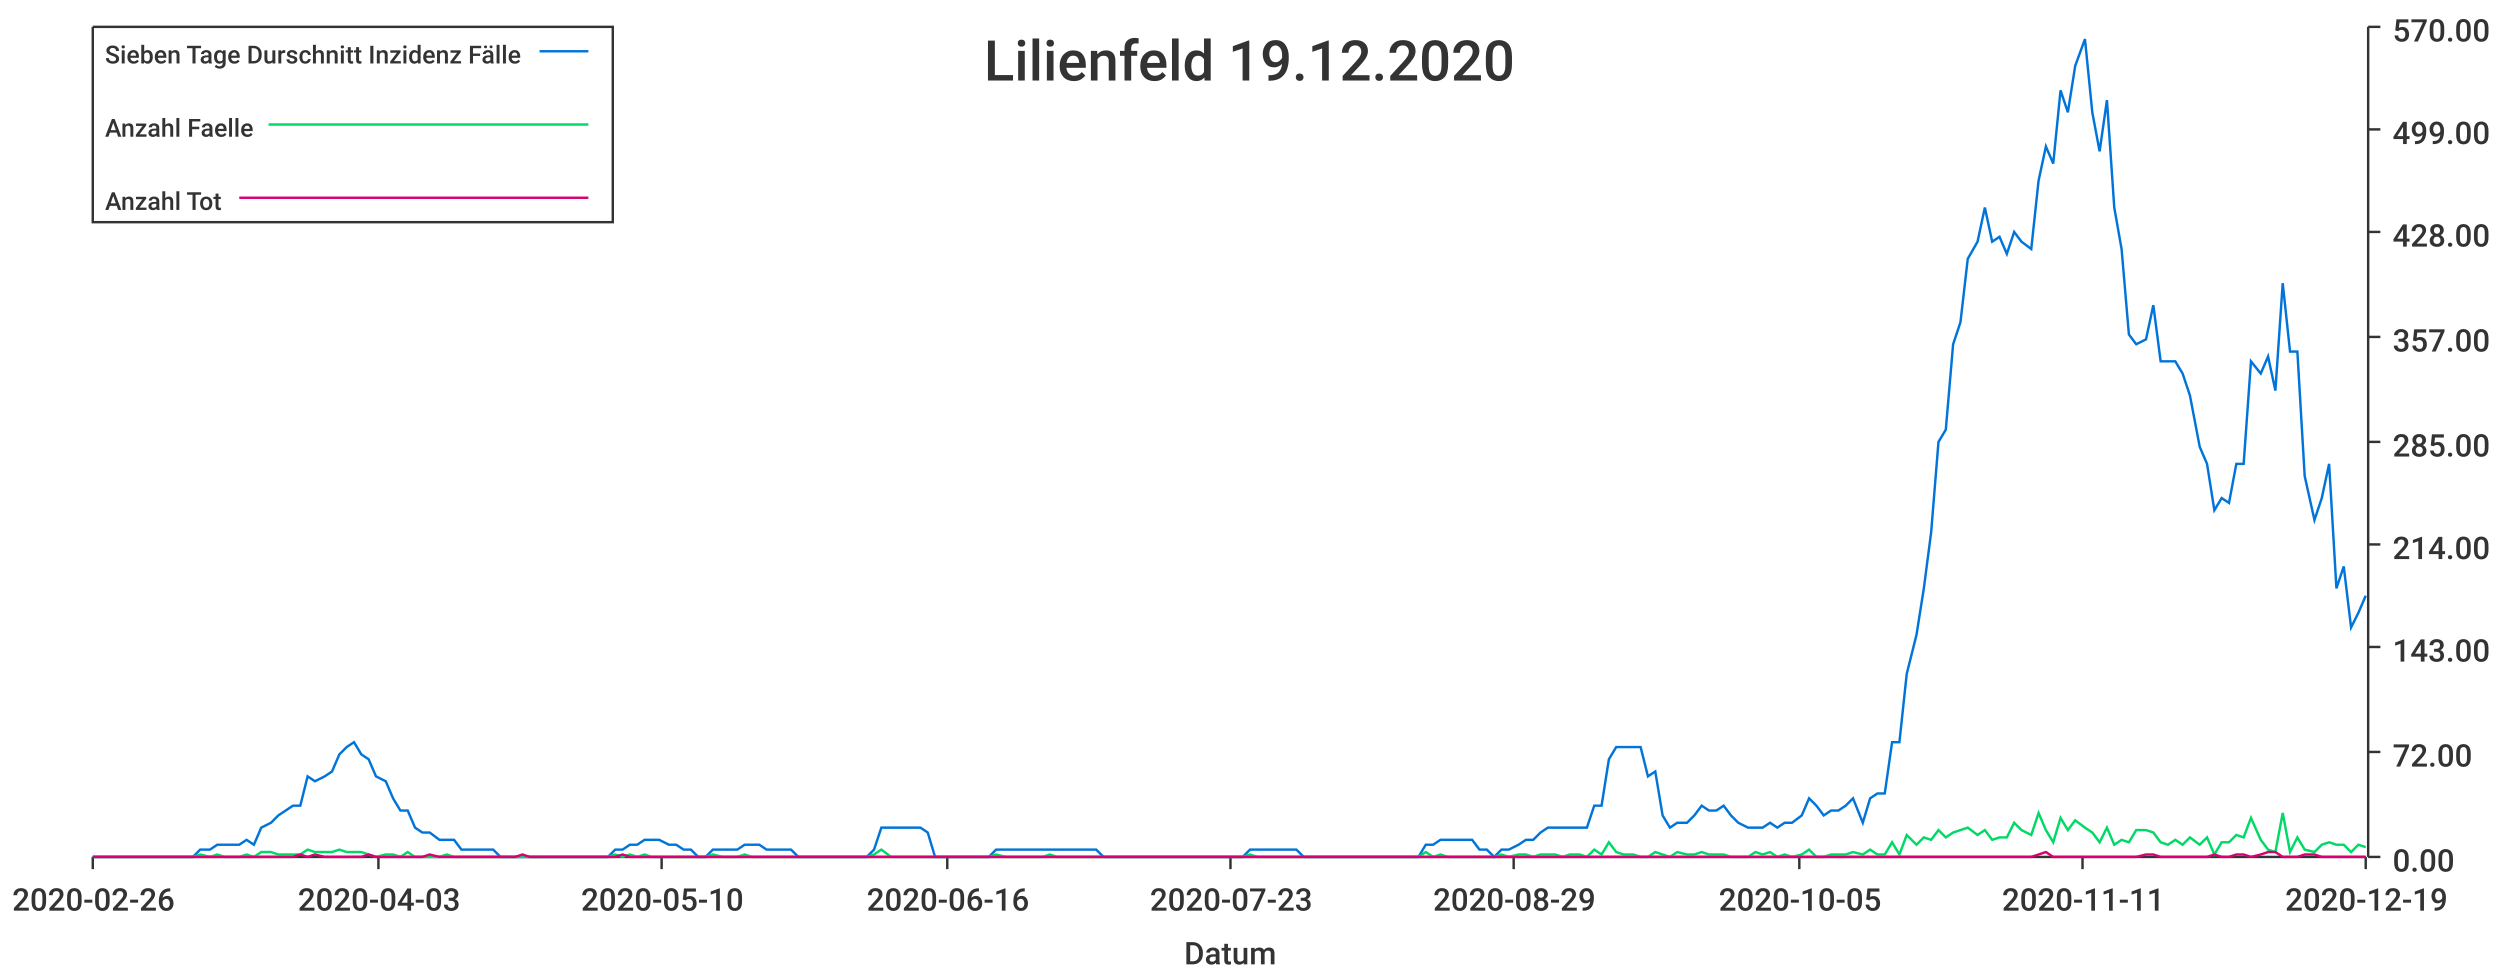
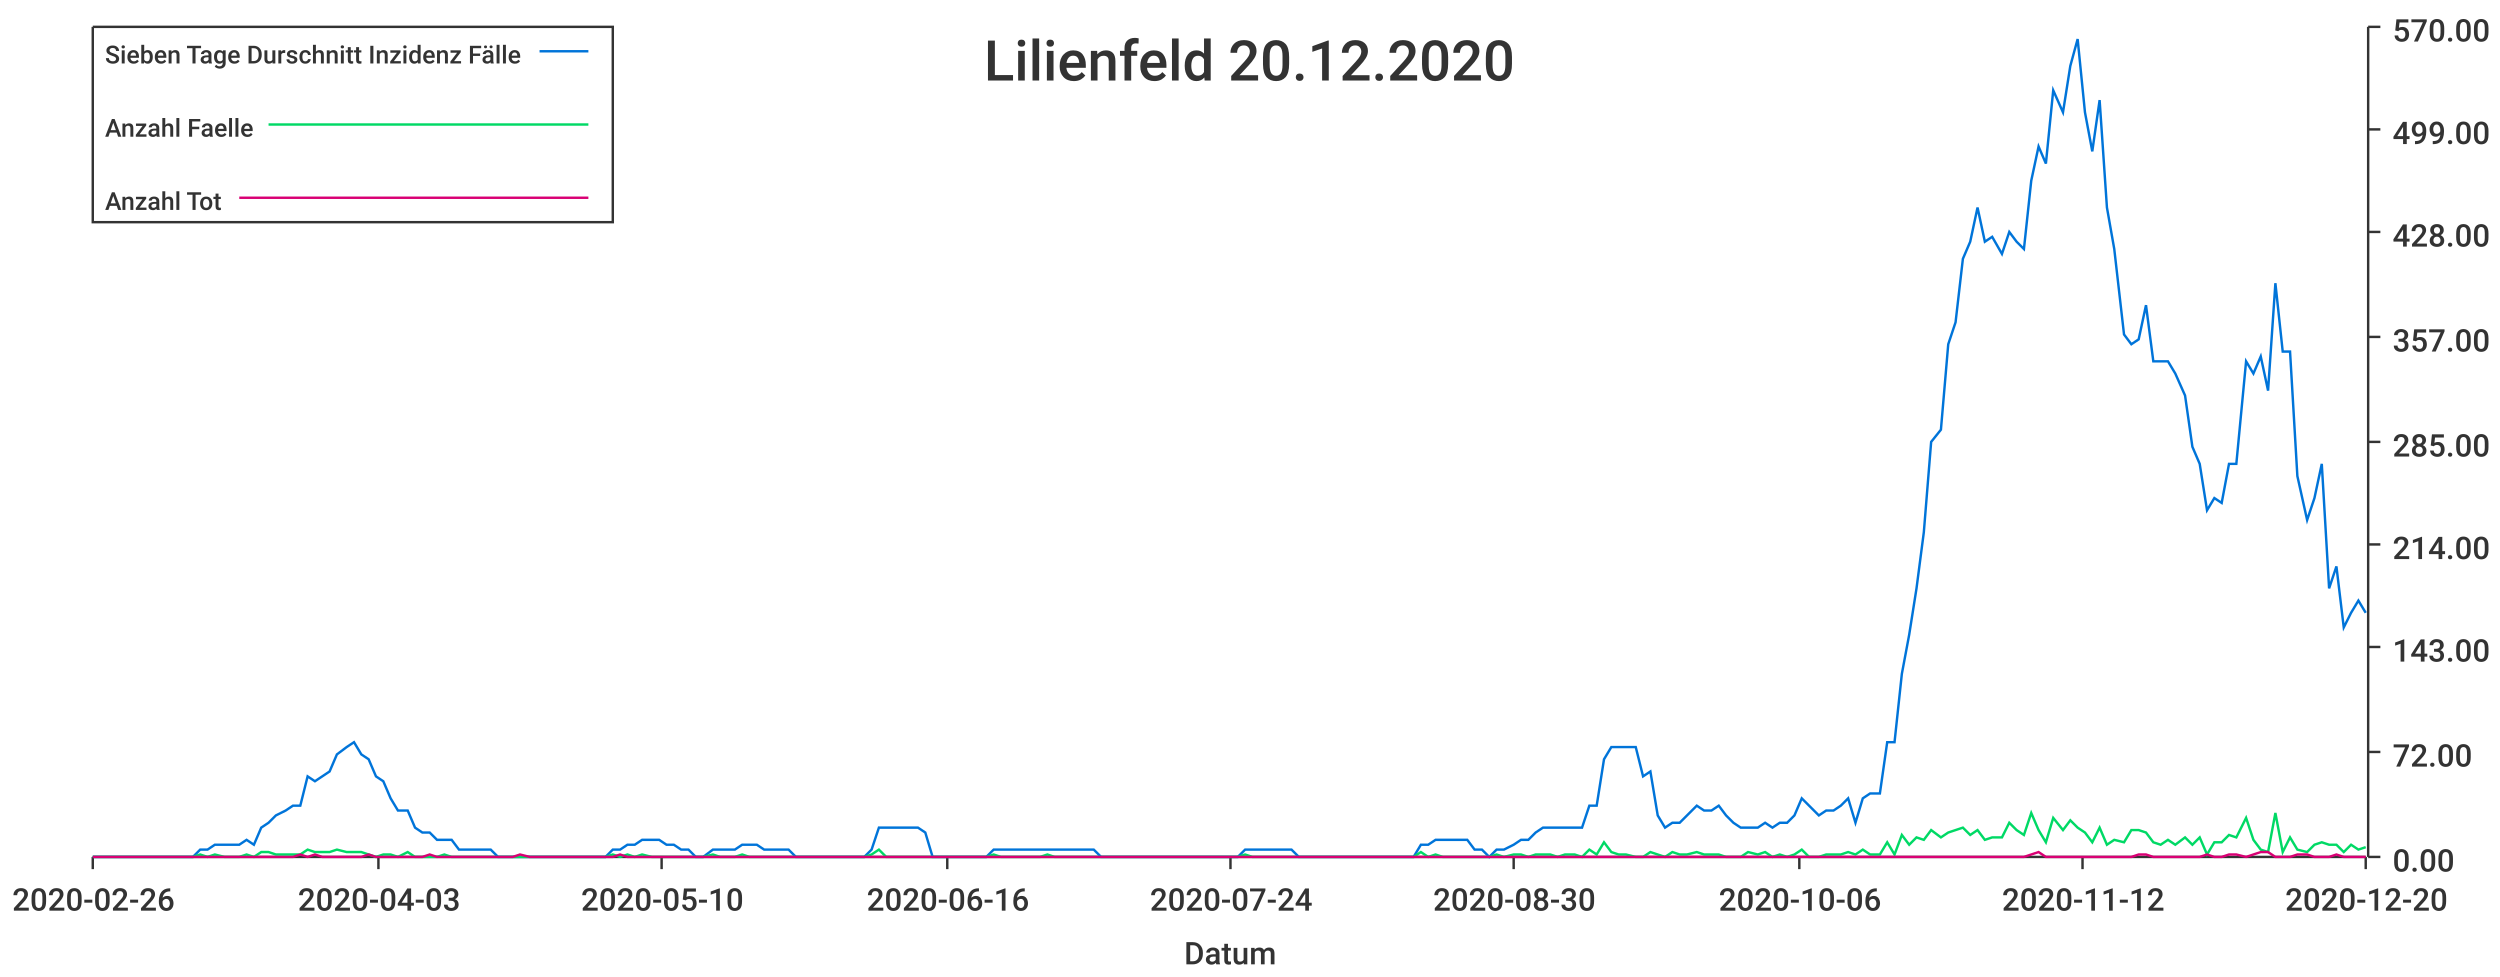
<svg xmlns="http://www.w3.org/2000/svg" width="1024" height="400">\n<path d="M 0 0 L 1024 0 L 1024 400 L 0 400 L 0 0" style="stroke-width:0;stroke:rgba(255,255,255,1.0);fill:rgba(255,255,255,1.0)" />
  <path d="M 38 11 L 969 11 L 969 351 L 38 351 L 38 11" style="stroke-width:0;stroke:rgba(255,255,255,1.0);fill:rgba(255,255,255,1.0)" />
  <path d="M 38 351 L 969 351" style="stroke-width:1;stroke:rgba(51,51,51,1.0);fill:none" />
  <path d="M 38 351 L 38 356" style="stroke-width:1;stroke:rgba(51,51,51,1.0);fill:none" />
  <text x="5" y="373" style="stroke-width:0;stroke:none;fill:rgba(51,51,51,1.0);font-size:12.8px;font-family:'Roboto Medium',sans-serif">2020-02-26</text>
  <path d="M 155 351 L 155 356" style="stroke-width:1;stroke:rgba(51,51,51,1.0);fill:none" />
  <text x="122" y="373" style="stroke-width:0;stroke:none;fill:rgba(51,51,51,1.0);font-size:12.8px;font-family:'Roboto Medium',sans-serif">2020-04-03</text>
  <path d="M 271 351 L 271 356" style="stroke-width:1;stroke:rgba(51,51,51,1.0);fill:none" />
  <text x="238" y="373" style="stroke-width:0;stroke:none;fill:rgba(51,51,51,1.0);font-size:12.8px;font-family:'Roboto Medium',sans-serif">2020-05-10</text>
  <path d="M 388 351 L 388 356" style="stroke-width:1;stroke:rgba(51,51,51,1.0);fill:none" />
  <text x="355" y="373" style="stroke-width:0;stroke:none;fill:rgba(51,51,51,1.0);font-size:12.8px;font-family:'Roboto Medium',sans-serif">2020-06-16</text>
  <path d="M 504 351 L 504 356" style="stroke-width:1;stroke:rgba(51,51,51,1.0);fill:none" />
-   <text x="471" y="373" style="stroke-width:0;stroke:none;fill:rgba(51,51,51,1.0);font-size:12.8px;font-family:'Roboto Medium',sans-serif">2020-07-23</text>
+   <text x="471" y="373" style="stroke-width:0;stroke:none;fill:rgba(51,51,51,1.0);font-size:12.8px;font-family:'Roboto Medium',sans-serif">2020-07-24</text>
  <path d="M 620 351 L 620 356" style="stroke-width:1;stroke:rgba(51,51,51,1.0);fill:none" />
-   <text x="587" y="373" style="stroke-width:0;stroke:none;fill:rgba(51,51,51,1.0);font-size:12.8px;font-family:'Roboto Medium',sans-serif">2020-08-29</text>
+   <text x="587" y="373" style="stroke-width:0;stroke:none;fill:rgba(51,51,51,1.0);font-size:12.8px;font-family:'Roboto Medium',sans-serif">2020-08-30</text>
  <path d="M 737 351 L 737 356" style="stroke-width:1;stroke:rgba(51,51,51,1.0);fill:none" />
-   <text x="704" y="373" style="stroke-width:0;stroke:none;fill:rgba(51,51,51,1.0);font-size:12.8px;font-family:'Roboto Medium',sans-serif">2020-10-05</text>
+   <text x="704" y="373" style="stroke-width:0;stroke:none;fill:rgba(51,51,51,1.0);font-size:12.8px;font-family:'Roboto Medium',sans-serif">2020-10-06</text>
  <path d="M 853 351 L 853 356" style="stroke-width:1;stroke:rgba(51,51,51,1.0);fill:none" />
-   <text x="820" y="373" style="stroke-width:0;stroke:none;fill:rgba(51,51,51,1.0);font-size:12.8px;font-family:'Roboto Medium',sans-serif">2020-11-11</text>
+   <text x="820" y="373" style="stroke-width:0;stroke:none;fill:rgba(51,51,51,1.0);font-size:12.8px;font-family:'Roboto Medium',sans-serif">2020-11-12</text>
  <path d="M 969 351 L 969 356" style="stroke-width:1;stroke:rgba(51,51,51,1.0);fill:none" />
-   <text x="936" y="373" style="stroke-width:0;stroke:none;fill:rgba(51,51,51,1.0);font-size:12.8px;font-family:'Roboto Medium',sans-serif">2020-12-19</text>
+   <text x="936" y="373" style="stroke-width:0;stroke:none;fill:rgba(51,51,51,1.0);font-size:12.8px;font-family:'Roboto Medium',sans-serif">2020-12-20</text>
  <text x="485" y="395" style="stroke-width:0;stroke:none;fill:rgba(51,51,51,1.0);font-size:12.8px;font-family:'Roboto Medium',sans-serif">Datum</text>
  <path d="M 970 351 L 970 11" style="stroke-width:1;stroke:rgba(51,51,51,1.0);fill:none" />
  <path d="M 970 351 L 975 351" style="stroke-width:1;stroke:rgba(51,51,51,1.0);fill:none" />
  <text x="980" y="357" style="stroke-width:0;stroke:none;fill:rgba(51,51,51,1.0);font-size:12.8px;font-family:'Roboto Medium',sans-serif">0.00</text>
  <path d="M 970 308 L 975 308" style="stroke-width:1;stroke:rgba(51,51,51,1.0);fill:none" />
  <text x="980" y="314" style="stroke-width:0;stroke:none;fill:rgba(51,51,51,1.0);font-size:12.8px;font-family:'Roboto Medium',sans-serif">72.00</text>
  <path d="M 970 265 L 975 265" style="stroke-width:1;stroke:rgba(51,51,51,1.0);fill:none" />
  <text x="980" y="271" style="stroke-width:0;stroke:none;fill:rgba(51,51,51,1.0);font-size:12.8px;font-family:'Roboto Medium',sans-serif">143.00</text>
  <path d="M 970 223 L 975 223" style="stroke-width:1;stroke:rgba(51,51,51,1.0);fill:none" />
  <text x="980" y="229" style="stroke-width:0;stroke:none;fill:rgba(51,51,51,1.0);font-size:12.8px;font-family:'Roboto Medium',sans-serif">214.00</text>
  <path d="M 970 181 L 975 181" style="stroke-width:1;stroke:rgba(51,51,51,1.0);fill:none" />
  <text x="980" y="187" style="stroke-width:0;stroke:none;fill:rgba(51,51,51,1.0);font-size:12.8px;font-family:'Roboto Medium',sans-serif">285.00</text>
  <path d="M 970 138 L 975 138" style="stroke-width:1;stroke:rgba(51,51,51,1.0);fill:none" />
  <text x="980" y="144" style="stroke-width:0;stroke:none;fill:rgba(51,51,51,1.0);font-size:12.8px;font-family:'Roboto Medium',sans-serif">357.00</text>
  <path d="M 970 95 L 975 95" style="stroke-width:1;stroke:rgba(51,51,51,1.0);fill:none" />
  <text x="980" y="101" style="stroke-width:0;stroke:none;fill:rgba(51,51,51,1.0);font-size:12.8px;font-family:'Roboto Medium',sans-serif">428.00</text>
  <path d="M 970 53 L 975 53" style="stroke-width:1;stroke:rgba(51,51,51,1.0);fill:none" />
  <text x="980" y="59" style="stroke-width:0;stroke:none;fill:rgba(51,51,51,1.0);font-size:12.8px;font-family:'Roboto Medium',sans-serif">499.00</text>
  <path d="M 970 11 L 975 11" style="stroke-width:1;stroke:rgba(51,51,51,1.0);fill:none" />
  <text x="980" y="17" style="stroke-width:0;stroke:none;fill:rgba(51,51,51,1.0);font-size:12.8px;font-family:'Roboto Medium',sans-serif">570.00</text>
-   <path d="M 38 351 L 42 351 L 45 351 L 48 351 L 51 351 L 54 351 L 57 351 L 60 351 L 64 351 L 67 351 L 70 351 L 73 351 L 76 351 L 79 351 L 82 348 L 86 348 L 89 346 L 92 346 L 95 346 L 98 346 L 101 344 L 104 346 L 107 339 L 111 337 L 114 334 L 117 332 L 120 330 L 123 330 L 126 318 L 129 320 L 133 318 L 136 316 L 139 309 L 142 306 L 145 304 L 148 309 L 151 311 L 154 318 L 158 320 L 161 327 L 164 332 L 167 332 L 170 339 L 173 341 L 176 341 L 180 344 L 183 344 L 186 344 L 189 348 L 192 348 L 195 348 L 198 348 L 202 348 L 205 351 L 208 351 L 211 351 L 214 351 L 217 351 L 220 351 L 223 351 L 227 351 L 230 351 L 233 351 L 236 351 L 239 351 L 242 351 L 245 351 L 249 351 L 252 348 L 255 348 L 258 346 L 261 346 L 264 344 L 267 344 L 270 344 L 274 346 L 277 346 L 280 348 L 283 348 L 286 351 L 289 351 L 292 348 L 296 348 L 299 348 L 302 348 L 305 346 L 308 346 L 311 346 L 314 348 L 317 348 L 321 348 L 324 348 L 327 351 L 330 351 L 333 351 L 336 351 L 339 351 L 343 351 L 346 351 L 349 351 L 352 351 L 355 351 L 358 348 L 361 339 L 365 339 L 368 339 L 371 339 L 374 339 L 377 339 L 380 341 L 383 351 L 386 351 L 390 351 L 393 351 L 396 351 L 399 351 L 402 351 L 405 351 L 408 348 L 412 348 L 415 348 L 418 348 L 421 348 L 424 348 L 427 348 L 430 348 L 433 348 L 437 348 L 440 348 L 443 348 L 446 348 L 449 348 L 452 351 L 455 351 L 459 351 L 462 351 L 465 351 L 468 351 L 471 351 L 474 351 L 477 351 L 480 351 L 484 351 L 487 351 L 490 351 L 493 351 L 496 351 L 499 351 L 502 351 L 506 351 L 509 351 L 512 348 L 515 348 L 518 348 L 521 348 L 524 348 L 528 348 L 531 348 L 534 351 L 537 351 L 540 351 L 543 351 L 546 351 L 549 351 L 553 351 L 556 351 L 559 351 L 562 351 L 565 351 L 568 351 L 571 351 L 575 351 L 578 351 L 581 351 L 584 346 L 587 346 L 590 344 L 593 344 L 596 344 L 600 344 L 603 344 L 606 348 L 609 348 L 612 351 L 615 348 L 618 348 L 622 346 L 625 344 L 628 344 L 631 341 L 634 339 L 637 339 L 640 339 L 643 339 L 647 339 L 650 339 L 653 330 L 656 330 L 659 311 L 662 306 L 665 306 L 669 306 L 672 306 L 675 318 L 678 316 L 681 334 L 684 339 L 687 337 L 691 337 L 694 334 L 697 330 L 700 332 L 703 332 L 706 330 L 709 334 L 712 337 L 716 339 L 719 339 L 722 339 L 725 337 L 728 339 L 731 337 L 734 337 L 738 334 L 741 327 L 744 330 L 747 334 L 750 332 L 753 332 L 756 330 L 759 327 L 763 337 L 766 327 L 769 325 L 772 325 L 775 304 L 778 304 L 781 276 L 785 260 L 788 241 L 791 218 L 794 181 L 797 176 L 800 141 L 803 132 L 806 106 L 810 99 L 813 85 L 816 99 L 819 97 L 822 104 L 825 95 L 828 99 L 832 102 L 835 74 L 838 60 L 841 67 L 844 37 L 847 46 L 850 27 L 854 16 L 857 46 L 860 62 L 863 41 L 866 85 L 869 102 L 872 137 L 875 141 L 879 139 L 882 125 L 885 148 L 888 148 L 891 148 L 894 153 L 897 162 L 901 183 L 904 190 L 907 209 L 910 204 L 913 206 L 916 190 L 919 190 L 922 148 L 926 153 L 929 146 L 932 160 L 935 116 L 938 144 L 941 144 L 944 195 L 948 213 L 951 204 L 954 190 L 957 241 L 960 232 L 963 257 L 966 251 L 969 244" style="stroke-width:1;stroke:rgba(0,116,217,1.0);fill:none" />
-   <path d="M 38 351 L 42 351 L 45 351 L 48 351 L 51 351 L 54 351 L 57 351 L 60 351 L 64 351 L 67 351 L 70 351 L 73 351 L 76 351 L 79 351 L 82 350 L 86 351 L 89 350 L 92 351 L 95 351 L 98 351 L 101 350 L 104 351 L 107 349 L 111 349 L 114 350 L 117 350 L 120 350 L 123 350 L 126 348 L 129 349 L 133 349 L 136 349 L 139 348 L 142 349 L 145 349 L 148 349 L 151 350 L 154 351 L 158 350 L 161 350 L 164 351 L 167 349 L 170 351 L 173 351 L 176 351 L 180 351 L 183 350 L 186 351 L 189 351 L 192 351 L 195 351 L 198 351 L 202 351 L 205 351 L 208 351 L 211 351 L 214 351 L 217 351 L 220 351 L 223 351 L 227 351 L 230 351 L 233 351 L 236 351 L 239 351 L 242 351 L 245 351 L 249 351 L 252 350 L 255 351 L 258 350 L 261 351 L 264 350 L 267 351 L 270 351 L 274 351 L 277 351 L 280 351 L 283 351 L 286 351 L 289 351 L 292 350 L 296 351 L 299 351 L 302 351 L 305 350 L 308 351 L 311 351 L 314 351 L 317 351 L 321 351 L 324 351 L 327 351 L 330 351 L 333 351 L 336 351 L 339 351 L 343 351 L 346 351 L 349 351 L 352 351 L 355 351 L 358 350 L 361 348 L 365 351 L 368 351 L 371 351 L 374 351 L 377 351 L 380 351 L 383 351 L 386 351 L 390 351 L 393 351 L 396 351 L 399 351 L 402 351 L 405 351 L 408 350 L 412 351 L 415 351 L 418 351 L 421 351 L 424 351 L 427 351 L 430 350 L 433 351 L 437 351 L 440 351 L 443 351 L 446 351 L 449 351 L 452 351 L 455 351 L 459 351 L 462 351 L 465 351 L 468 351 L 471 351 L 474 351 L 477 351 L 480 351 L 484 351 L 487 351 L 490 351 L 493 351 L 496 351 L 499 351 L 502 351 L 506 351 L 509 351 L 512 350 L 515 351 L 518 351 L 521 351 L 524 351 L 528 351 L 531 351 L 534 351 L 537 351 L 540 351 L 543 351 L 546 351 L 549 351 L 553 351 L 556 351 L 559 351 L 562 351 L 565 351 L 568 351 L 571 351 L 575 351 L 578 351 L 581 351 L 584 349 L 587 351 L 590 350 L 593 351 L 596 351 L 600 351 L 603 351 L 606 351 L 609 351 L 612 351 L 615 350 L 618 351 L 622 350 L 625 350 L 628 351 L 631 350 L 634 350 L 637 350 L 640 351 L 643 350 L 647 350 L 650 351 L 653 348 L 656 350 L 659 345 L 662 349 L 665 350 L 669 350 L 672 351 L 675 351 L 678 349 L 681 350 L 684 351 L 687 349 L 691 350 L 694 350 L 697 349 L 700 350 L 703 350 L 706 350 L 709 351 L 712 351 L 716 351 L 719 349 L 722 350 L 725 349 L 728 351 L 731 350 L 734 351 L 738 350 L 741 348 L 744 351 L 747 351 L 750 350 L 753 350 L 756 350 L 759 349 L 763 350 L 766 348 L 769 350 L 772 350 L 775 345 L 778 350 L 781 342 L 785 346 L 788 343 L 791 344 L 794 340 L 797 343 L 800 341 L 803 340 L 806 339 L 810 342 L 813 340 L 816 344 L 819 343 L 822 343 L 825 337 L 828 340 L 832 342 L 835 333 L 838 340 L 841 345 L 844 335 L 847 340 L 850 336 L 854 339 L 857 341 L 860 345 L 863 339 L 866 346 L 869 344 L 872 345 L 875 340 L 879 340 L 882 341 L 885 345 L 888 346 L 891 344 L 894 346 L 897 343 L 901 346 L 904 343 L 907 350 L 910 345 L 913 345 L 916 342 L 919 343 L 922 335 L 926 344 L 929 348 L 932 349 L 935 333 L 938 349 L 941 343 L 944 348 L 948 349 L 951 346 L 954 345 L 957 346 L 960 346 L 963 349 L 966 346 L 969 347" style="stroke-width:1;stroke:rgba(0,217,101,1.0);fill:none" />
-   <path d="M 38 351 L 42 351 L 45 351 L 48 351 L 51 351 L 54 351 L 57 351 L 60 351 L 64 351 L 67 351 L 70 351 L 73 351 L 76 351 L 79 351 L 82 351 L 86 351 L 89 351 L 92 351 L 95 351 L 98 351 L 101 351 L 104 351 L 107 351 L 111 351 L 114 351 L 117 351 L 120 351 L 123 350 L 126 351 L 129 350 L 133 351 L 136 351 L 139 351 L 142 351 L 145 351 L 148 351 L 151 350 L 154 351 L 158 351 L 161 351 L 164 351 L 167 351 L 170 351 L 173 351 L 176 350 L 180 351 L 183 351 L 186 351 L 189 351 L 192 351 L 195 351 L 198 351 L 202 351 L 205 351 L 208 351 L 211 351 L 214 350 L 217 351 L 220 351 L 223 351 L 227 351 L 230 351 L 233 351 L 236 351 L 239 351 L 242 351 L 245 351 L 249 351 L 252 351 L 255 350 L 258 351 L 261 351 L 264 351 L 267 351 L 270 351 L 274 351 L 277 351 L 280 351 L 283 351 L 286 351 L 289 351 L 292 351 L 296 351 L 299 351 L 302 351 L 305 351 L 308 351 L 311 351 L 314 351 L 317 351 L 321 351 L 324 351 L 327 351 L 330 351 L 333 351 L 336 351 L 339 351 L 343 351 L 346 351 L 349 351 L 352 351 L 355 351 L 358 351 L 361 351 L 365 351 L 368 351 L 371 351 L 374 351 L 377 351 L 380 351 L 383 351 L 386 351 L 390 351 L 393 351 L 396 351 L 399 351 L 402 351 L 405 351 L 408 351 L 412 351 L 415 351 L 418 351 L 421 351 L 424 351 L 427 351 L 430 351 L 433 351 L 437 351 L 440 351 L 443 351 L 446 351 L 449 351 L 452 351 L 455 351 L 459 351 L 462 351 L 465 351 L 468 351 L 471 351 L 474 351 L 477 351 L 480 351 L 484 351 L 487 351 L 490 351 L 493 351 L 496 351 L 499 351 L 502 351 L 506 351 L 509 351 L 512 351 L 515 351 L 518 351 L 521 351 L 524 351 L 528 351 L 531 351 L 534 351 L 537 351 L 540 351 L 543 351 L 546 351 L 549 351 L 553 351 L 556 351 L 559 351 L 562 351 L 565 351 L 568 351 L 571 351 L 575 351 L 578 351 L 581 351 L 584 351 L 587 351 L 590 351 L 593 351 L 596 351 L 600 351 L 603 351 L 606 351 L 609 351 L 612 351 L 615 351 L 618 351 L 622 351 L 625 351 L 628 351 L 631 351 L 634 351 L 637 351 L 640 351 L 643 351 L 647 351 L 650 351 L 653 351 L 656 351 L 659 351 L 662 351 L 665 351 L 669 351 L 672 351 L 675 351 L 678 351 L 681 351 L 684 351 L 687 351 L 691 351 L 694 351 L 697 351 L 700 351 L 703 351 L 706 351 L 709 351 L 712 351 L 716 351 L 719 351 L 722 351 L 725 351 L 728 351 L 731 351 L 734 351 L 738 351 L 741 351 L 744 351 L 747 351 L 750 351 L 753 351 L 756 351 L 759 351 L 763 351 L 766 351 L 769 351 L 772 351 L 775 351 L 778 351 L 781 351 L 785 351 L 788 351 L 791 351 L 794 351 L 797 351 L 800 351 L 803 351 L 806 351 L 810 351 L 813 351 L 816 351 L 819 351 L 822 351 L 825 351 L 828 351 L 832 351 L 835 350 L 838 349 L 841 351 L 844 351 L 847 351 L 850 351 L 854 351 L 857 351 L 860 351 L 863 351 L 866 351 L 869 351 L 872 351 L 875 351 L 879 350 L 882 350 L 885 351 L 888 351 L 891 351 L 894 351 L 897 351 L 901 351 L 904 351 L 907 350 L 910 351 L 913 351 L 916 350 L 919 350 L 922 351 L 926 350 L 929 349 L 932 349 L 935 351 L 938 351 L 941 351 L 944 350 L 948 350 L 951 351 L 954 351 L 957 351 L 960 351 L 963 351 L 966 351 L 969 351" style="stroke-width:1;stroke:rgba(217,0,116,1.0);fill:none" />
-   <text x="403" y="33" style="stroke-width:0;stroke:none;fill:rgba(51,51,51,1.0);font-size:23.0px;font-family:'Roboto Medium',sans-serif">Lilienfeld 19.12.2020</text>
+   <path d="M 38 351 L 42 351 L 45 351 L 48 351 L 51 351 L 54 351 L 57 351 L 60 351 L 63 351 L 67 351 L 70 351 L 73 351 L 76 351 L 79 351 L 82 348 L 85 348 L 88 346 L 92 346 L 95 346 L 98 346 L 101 344 L 104 346 L 107 339 L 110 337 L 113 334 L 117 332 L 120 330 L 123 330 L 126 318 L 129 320 L 132 318 L 135 316 L 138 309 L 142 306 L 145 304 L 148 309 L 151 311 L 154 318 L 157 320 L 160 327 L 163 332 L 167 332 L 170 339 L 173 341 L 176 341 L 179 344 L 182 344 L 185 344 L 188 348 L 192 348 L 195 348 L 198 348 L 201 348 L 204 351 L 207 351 L 210 351 L 213 351 L 217 351 L 220 351 L 223 351 L 226 351 L 229 351 L 232 351 L 235 351 L 238 351 L 242 351 L 245 351 L 248 351 L 251 348 L 254 348 L 257 346 L 260 346 L 263 344 L 267 344 L 270 344 L 273 346 L 276 346 L 279 348 L 282 348 L 285 351 L 288 351 L 292 348 L 295 348 L 298 348 L 301 348 L 304 346 L 307 346 L 310 346 L 313 348 L 317 348 L 320 348 L 323 348 L 326 351 L 329 351 L 332 351 L 335 351 L 338 351 L 342 351 L 345 351 L 348 351 L 351 351 L 354 351 L 357 348 L 360 339 L 363 339 L 367 339 L 370 339 L 373 339 L 376 339 L 379 341 L 382 351 L 385 351 L 388 351 L 392 351 L 395 351 L 398 351 L 401 351 L 404 351 L 407 348 L 410 348 L 413 348 L 417 348 L 420 348 L 423 348 L 426 348 L 429 348 L 432 348 L 435 348 L 438 348 L 442 348 L 445 348 L 448 348 L 451 351 L 454 351 L 457 351 L 460 351 L 463 351 L 467 351 L 470 351 L 473 351 L 476 351 L 479 351 L 482 351 L 485 351 L 488 351 L 492 351 L 495 351 L 498 351 L 501 351 L 504 351 L 507 351 L 510 348 L 513 348 L 516 348 L 520 348 L 523 348 L 526 348 L 529 348 L 532 351 L 535 351 L 538 351 L 541 351 L 545 351 L 548 351 L 551 351 L 554 351 L 557 351 L 560 351 L 563 351 L 566 351 L 570 351 L 573 351 L 576 351 L 579 351 L 582 346 L 585 346 L 588 344 L 591 344 L 595 344 L 598 344 L 601 344 L 604 348 L 607 348 L 610 351 L 613 348 L 616 348 L 620 346 L 623 344 L 626 344 L 629 341 L 632 339 L 635 339 L 638 339 L 641 339 L 645 339 L 648 339 L 651 330 L 654 330 L 657 311 L 660 306 L 663 306 L 666 306 L 670 306 L 673 318 L 676 316 L 679 334 L 682 339 L 685 337 L 688 337 L 691 334 L 695 330 L 698 332 L 701 332 L 704 330 L 707 334 L 710 337 L 713 339 L 716 339 L 720 339 L 723 337 L 726 339 L 729 337 L 732 337 L 735 334 L 738 327 L 741 330 L 745 334 L 748 332 L 751 332 L 754 330 L 757 327 L 760 337 L 763 327 L 766 325 L 770 325 L 773 304 L 776 304 L 779 276 L 782 260 L 785 241 L 788 218 L 791 181 L 795 176 L 798 141 L 801 132 L 804 106 L 807 99 L 810 85 L 813 99 L 816 97 L 820 104 L 823 95 L 826 99 L 829 102 L 832 74 L 835 60 L 838 67 L 841 37 L 845 46 L 848 27 L 851 16 L 854 46 L 857 62 L 860 41 L 863 85 L 866 102 L 870 137 L 873 141 L 876 139 L 879 125 L 882 148 L 885 148 L 888 148 L 891 153 L 895 162 L 898 183 L 901 190 L 904 209 L 907 204 L 910 206 L 913 190 L 916 190 L 920 148 L 923 153 L 926 146 L 929 160 L 932 116 L 935 144 L 938 144 L 941 195 L 945 213 L 948 204 L 951 190 L 954 241 L 957 232 L 960 257 L 963 251 L 966 246 L 969 251" style="stroke-width:1;stroke:rgba(0,116,217,1.0);fill:none" />
+   <path d="M 38 351 L 42 351 L 45 351 L 48 351 L 51 351 L 54 351 L 57 351 L 60 351 L 63 351 L 67 351 L 70 351 L 73 351 L 76 351 L 79 351 L 82 350 L 85 351 L 88 350 L 92 351 L 95 351 L 98 351 L 101 350 L 104 351 L 107 349 L 110 349 L 113 350 L 117 350 L 120 350 L 123 350 L 126 348 L 129 349 L 132 349 L 135 349 L 138 348 L 142 349 L 145 349 L 148 349 L 151 350 L 154 351 L 157 350 L 160 350 L 163 351 L 167 349 L 170 351 L 173 351 L 176 351 L 179 351 L 182 350 L 185 351 L 188 351 L 192 351 L 195 351 L 198 351 L 201 351 L 204 351 L 207 351 L 210 351 L 213 351 L 217 351 L 220 351 L 223 351 L 226 351 L 229 351 L 232 351 L 235 351 L 238 351 L 242 351 L 245 351 L 248 351 L 251 350 L 254 351 L 257 350 L 260 351 L 263 350 L 267 351 L 270 351 L 273 351 L 276 351 L 279 351 L 282 351 L 285 351 L 288 351 L 292 350 L 295 351 L 298 351 L 301 351 L 304 350 L 307 351 L 310 351 L 313 351 L 317 351 L 320 351 L 323 351 L 326 351 L 329 351 L 332 351 L 335 351 L 338 351 L 342 351 L 345 351 L 348 351 L 351 351 L 354 351 L 357 350 L 360 348 L 363 351 L 367 351 L 370 351 L 373 351 L 376 351 L 379 351 L 382 351 L 385 351 L 388 351 L 392 351 L 395 351 L 398 351 L 401 351 L 404 351 L 407 350 L 410 351 L 413 351 L 417 351 L 420 351 L 423 351 L 426 351 L 429 350 L 432 351 L 435 351 L 438 351 L 442 351 L 445 351 L 448 351 L 451 351 L 454 351 L 457 351 L 460 351 L 463 351 L 467 351 L 470 351 L 473 351 L 476 351 L 479 351 L 482 351 L 485 351 L 488 351 L 492 351 L 495 351 L 498 351 L 501 351 L 504 351 L 507 351 L 510 350 L 513 351 L 516 351 L 520 351 L 523 351 L 526 351 L 529 351 L 532 351 L 535 351 L 538 351 L 541 351 L 545 351 L 548 351 L 551 351 L 554 351 L 557 351 L 560 351 L 563 351 L 566 351 L 570 351 L 573 351 L 576 351 L 579 351 L 582 349 L 585 351 L 588 350 L 591 351 L 595 351 L 598 351 L 601 351 L 604 351 L 607 351 L 610 351 L 613 350 L 616 351 L 620 350 L 623 350 L 626 351 L 629 350 L 632 350 L 635 350 L 638 351 L 641 350 L 645 350 L 648 351 L 651 348 L 654 350 L 657 345 L 660 349 L 663 350 L 666 350 L 670 351 L 673 351 L 676 349 L 679 350 L 682 351 L 685 349 L 688 350 L 691 350 L 695 349 L 698 350 L 701 350 L 704 350 L 707 351 L 710 351 L 713 351 L 716 349 L 720 350 L 723 349 L 726 351 L 729 350 L 732 351 L 735 350 L 738 348 L 741 351 L 745 351 L 748 350 L 751 350 L 754 350 L 757 349 L 760 350 L 763 348 L 766 350 L 770 350 L 773 345 L 776 350 L 779 342 L 782 346 L 785 343 L 788 344 L 791 340 L 795 343 L 798 341 L 801 340 L 804 339 L 807 342 L 810 340 L 813 344 L 816 343 L 820 343 L 823 337 L 826 340 L 829 342 L 832 333 L 835 340 L 838 345 L 841 335 L 845 340 L 848 336 L 851 339 L 854 341 L 857 345 L 860 339 L 863 346 L 866 344 L 870 345 L 873 340 L 876 340 L 879 341 L 882 345 L 885 346 L 888 344 L 891 346 L 895 343 L 898 346 L 901 343 L 904 350 L 907 345 L 910 345 L 913 342 L 916 343 L 920 335 L 923 344 L 926 348 L 929 349 L 932 333 L 935 349 L 938 343 L 941 348 L 945 349 L 948 346 L 951 345 L 954 346 L 957 346 L 960 349 L 963 346 L 966 348 L 969 347" style="stroke-width:1;stroke:rgba(0,217,101,1.0);fill:none" />
+   <path d="M 38 351 L 42 351 L 45 351 L 48 351 L 51 351 L 54 351 L 57 351 L 60 351 L 63 351 L 67 351 L 70 351 L 73 351 L 76 351 L 79 351 L 82 351 L 85 351 L 88 351 L 92 351 L 95 351 L 98 351 L 101 351 L 104 351 L 107 351 L 110 351 L 113 351 L 117 351 L 120 351 L 123 350 L 126 351 L 129 350 L 132 351 L 135 351 L 138 351 L 142 351 L 145 351 L 148 351 L 151 350 L 154 351 L 157 351 L 160 351 L 163 351 L 167 351 L 170 351 L 173 351 L 176 350 L 179 351 L 182 351 L 185 351 L 188 351 L 192 351 L 195 351 L 198 351 L 201 351 L 204 351 L 207 351 L 210 351 L 213 350 L 217 351 L 220 351 L 223 351 L 226 351 L 229 351 L 232 351 L 235 351 L 238 351 L 242 351 L 245 351 L 248 351 L 251 351 L 254 350 L 257 351 L 260 351 L 263 351 L 267 351 L 270 351 L 273 351 L 276 351 L 279 351 L 282 351 L 285 351 L 288 351 L 292 351 L 295 351 L 298 351 L 301 351 L 304 351 L 307 351 L 310 351 L 313 351 L 317 351 L 320 351 L 323 351 L 326 351 L 329 351 L 332 351 L 335 351 L 338 351 L 342 351 L 345 351 L 348 351 L 351 351 L 354 351 L 357 351 L 360 351 L 363 351 L 367 351 L 370 351 L 373 351 L 376 351 L 379 351 L 382 351 L 385 351 L 388 351 L 392 351 L 395 351 L 398 351 L 401 351 L 404 351 L 407 351 L 410 351 L 413 351 L 417 351 L 420 351 L 423 351 L 426 351 L 429 351 L 432 351 L 435 351 L 438 351 L 442 351 L 445 351 L 448 351 L 451 351 L 454 351 L 457 351 L 460 351 L 463 351 L 467 351 L 470 351 L 473 351 L 476 351 L 479 351 L 482 351 L 485 351 L 488 351 L 492 351 L 495 351 L 498 351 L 501 351 L 504 351 L 507 351 L 510 351 L 513 351 L 516 351 L 520 351 L 523 351 L 526 351 L 529 351 L 532 351 L 535 351 L 538 351 L 541 351 L 545 351 L 548 351 L 551 351 L 554 351 L 557 351 L 560 351 L 563 351 L 566 351 L 570 351 L 573 351 L 576 351 L 579 351 L 582 351 L 585 351 L 588 351 L 591 351 L 595 351 L 598 351 L 601 351 L 604 351 L 607 351 L 610 351 L 613 351 L 616 351 L 620 351 L 623 351 L 626 351 L 629 351 L 632 351 L 635 351 L 638 351 L 641 351 L 645 351 L 648 351 L 651 351 L 654 351 L 657 351 L 660 351 L 663 351 L 666 351 L 670 351 L 673 351 L 676 351 L 679 351 L 682 351 L 685 351 L 688 351 L 691 351 L 695 351 L 698 351 L 701 351 L 704 351 L 707 351 L 710 351 L 713 351 L 716 351 L 720 351 L 723 351 L 726 351 L 729 351 L 732 351 L 735 351 L 738 351 L 741 351 L 745 351 L 748 351 L 751 351 L 754 351 L 757 351 L 760 351 L 763 351 L 766 351 L 770 351 L 773 351 L 776 351 L 779 351 L 782 351 L 785 351 L 788 351 L 791 351 L 795 351 L 798 351 L 801 351 L 804 351 L 807 351 L 810 351 L 813 351 L 816 351 L 820 351 L 823 351 L 826 351 L 829 351 L 832 350 L 835 349 L 838 351 L 841 351 L 845 351 L 848 351 L 851 351 L 854 351 L 857 351 L 860 351 L 863 351 L 866 351 L 870 351 L 873 351 L 876 350 L 879 350 L 882 351 L 885 351 L 888 351 L 891 351 L 895 351 L 898 351 L 901 351 L 904 350 L 907 351 L 910 351 L 913 350 L 916 350 L 920 351 L 923 350 L 926 349 L 929 349 L 932 351 L 935 351 L 938 351 L 941 350 L 945 350 L 948 351 L 951 351 L 954 351 L 957 350 L 960 351 L 963 351 L 966 351 L 969 351" style="stroke-width:1;stroke:rgba(217,0,116,1.0);fill:none" />
+   <text x="403" y="33" style="stroke-width:0;stroke:none;fill:rgba(51,51,51,1.0);font-size:23.0px;font-family:'Roboto Medium',sans-serif">Lilienfeld 20.12.2020</text>
  <path d="M 38 11 L 251 11 L 251 91 L 38 91 L 38 11" style="stroke-width:1;stroke:rgba(51,51,51,1.0);fill:rgba(255,255,255,1.0)" />
  <text x="43" y="26" style="stroke-width:0;stroke:none;fill:rgba(51,51,51,1.0);font-size:10.2px;font-family:'Roboto Medium',sans-serif">Sieben Tage Durschnitt Inzidenz Fälle</text>
  <path d="M 221 21 L 241 21" style="stroke-width:1;stroke:rgba(0,116,217,1.0);fill:none" />
  <text x="43" y="56" style="stroke-width:0;stroke:none;fill:rgba(51,51,51,1.0);font-size:10.2px;font-family:'Roboto Medium',sans-serif">Anzahl Faelle</text>
  <path d="M 110 51 L 241 51" style="stroke-width:1;stroke:rgba(0,217,101,1.0);fill:none" />
  <text x="43" y="86" style="stroke-width:0;stroke:none;fill:rgba(51,51,51,1.0);font-size:10.2px;font-family:'Roboto Medium',sans-serif">Anzahl Tot</text>
  <path d="M 98 81 L 241 81" style="stroke-width:1;stroke:rgba(217,0,116,1.0);fill:none" />
</svg>
